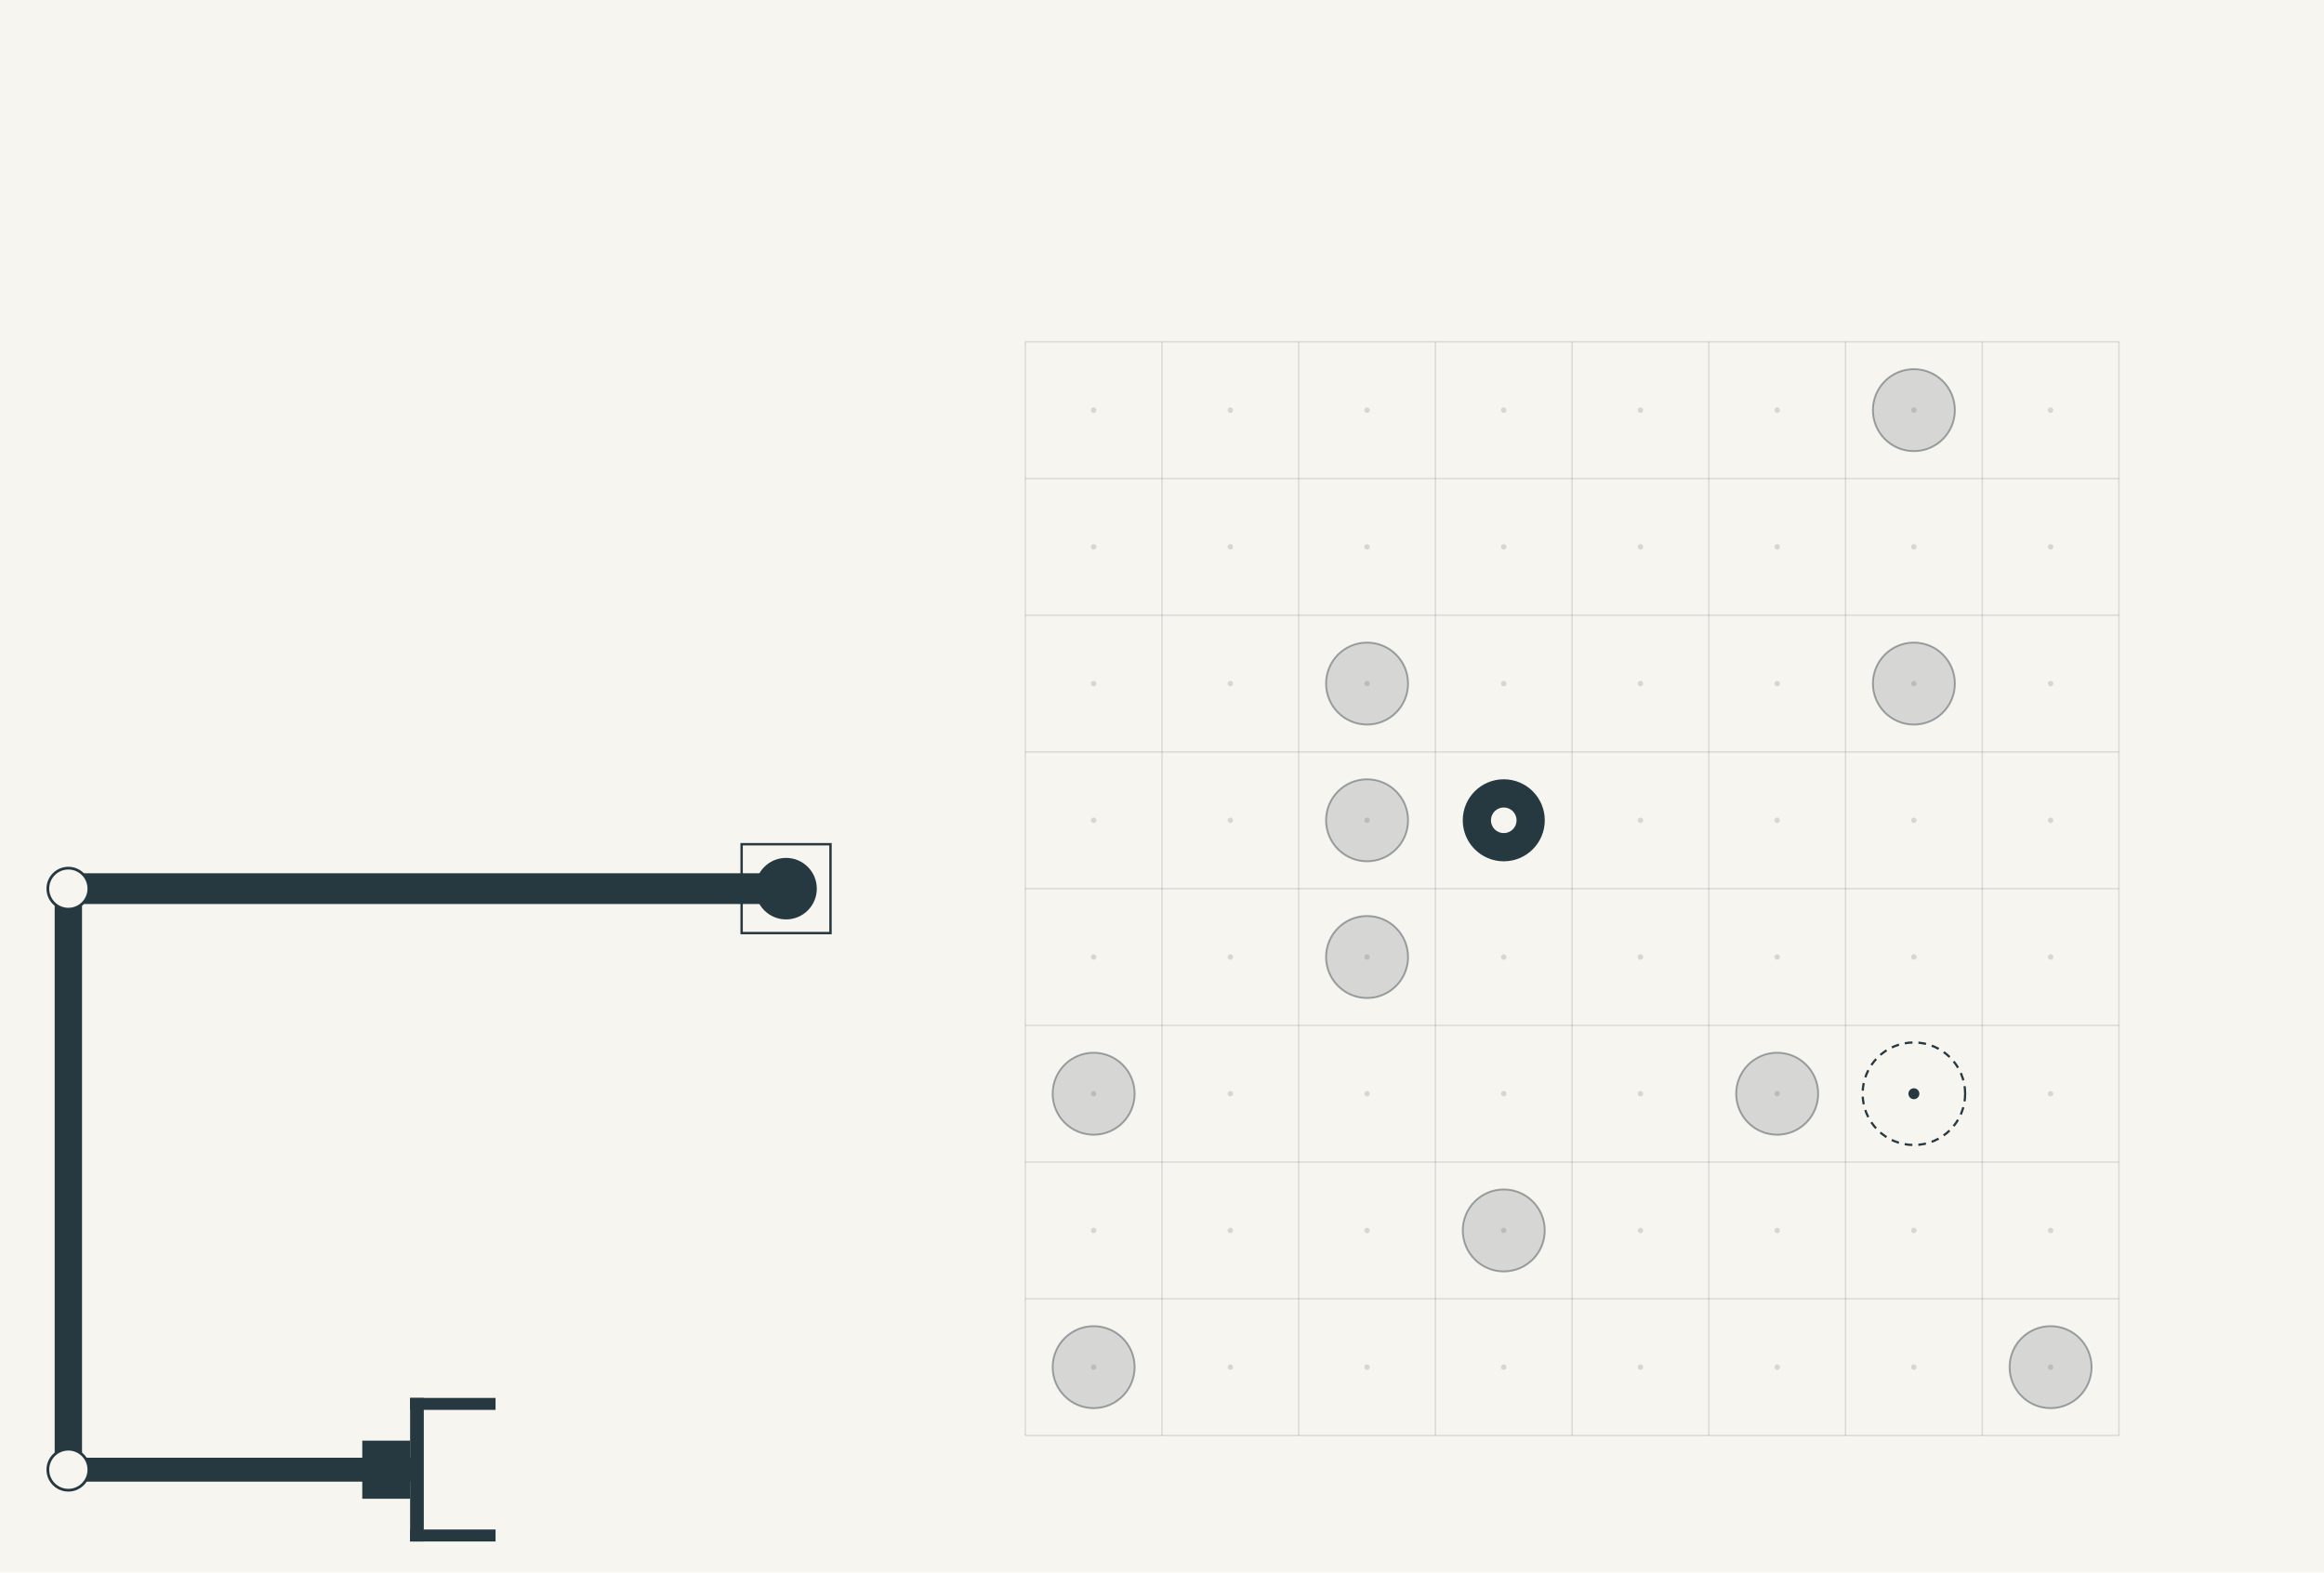
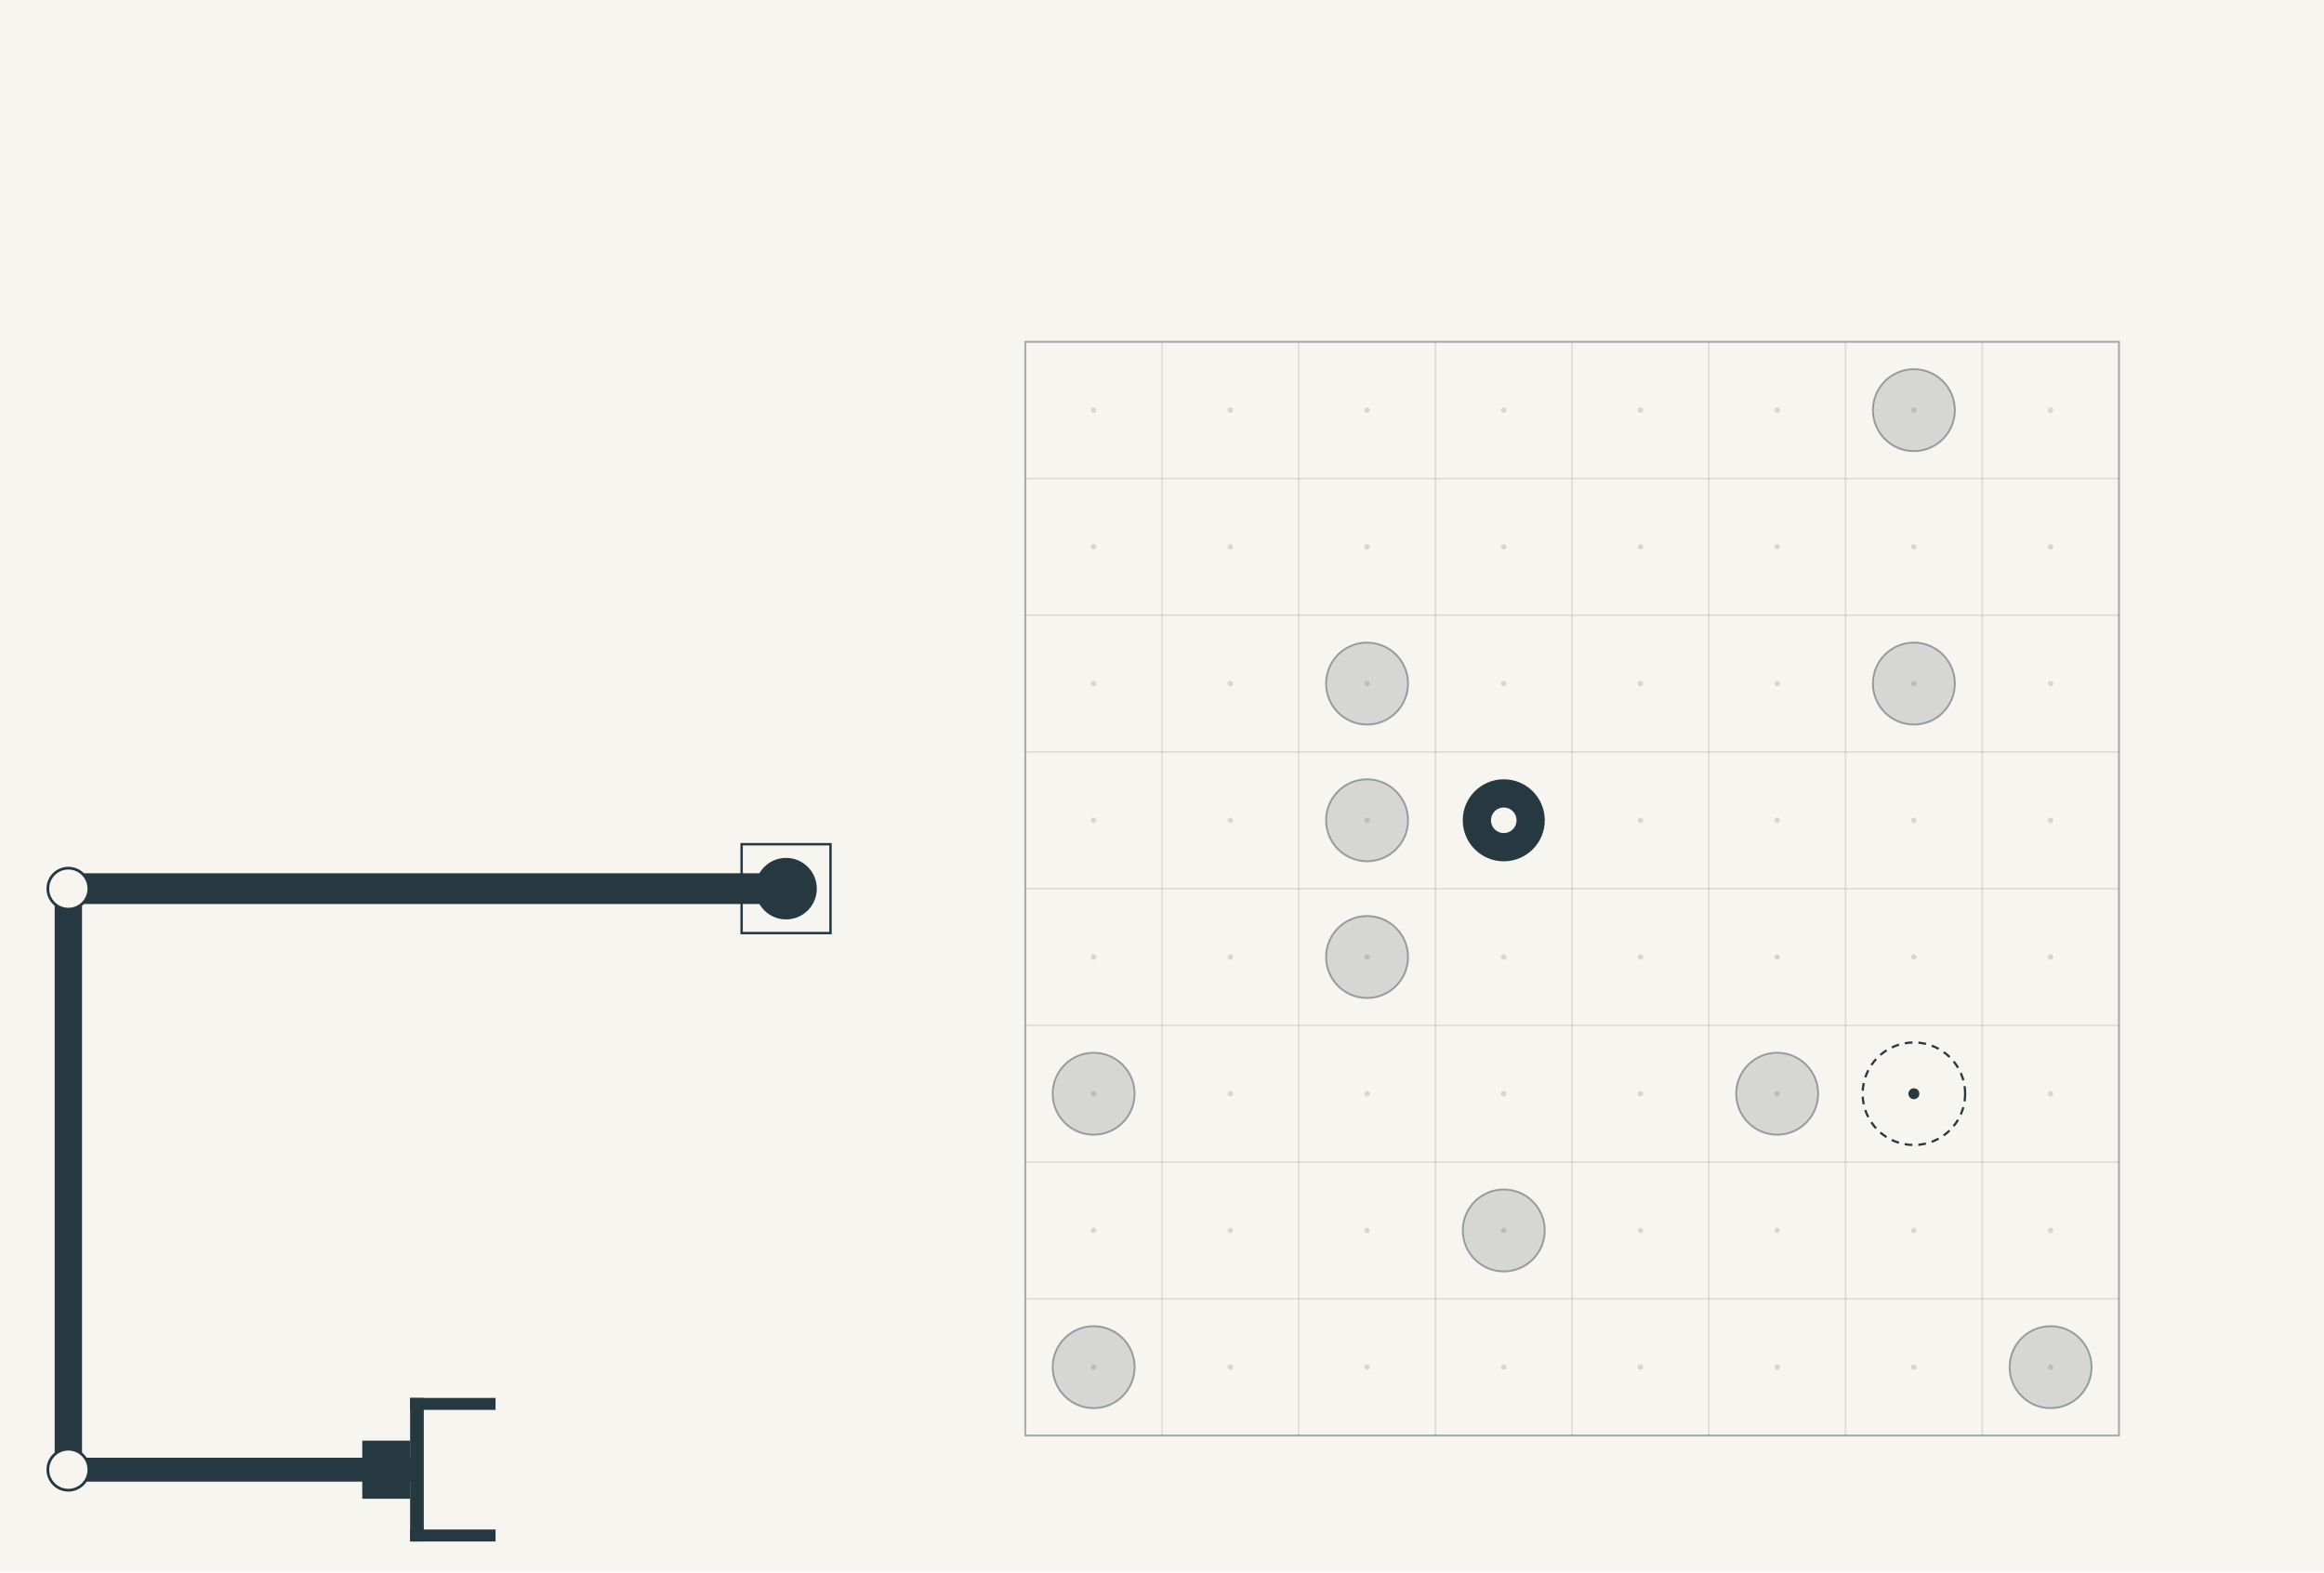
<svg xmlns="http://www.w3.org/2000/svg" viewBox="0 0 1360 920" width="1360" height="920" fill="none" shape-rendering="geometricPrecision">
  <rect width="100%" height="100%" fill="#F7F5F0" />
  <g id="lattice">
    <g id="lattice-lines" stroke="#263840" stroke-width="0.9" stroke-opacity="0.13" fill="none">
      <path d="M600,840 L600,200" />
      <path d="M680,840 L680,200" />
      <path d="M760,840 L760,200" />
      <path d="M840,840 L840,200" />
      <path d="M920,840 L920,200" />
      <path d="M1000,840 L1000,200" />
      <path d="M1080,840 L1080,200" />
      <path d="M1160,840 L1160,200" />
      <path d="M1240,840 L1240,200" />
      <path d="M600,840 L1240,840" />
      <path d="M600,760 L1240,760" />
      <path d="M600,680 L1240,680" />
      <path d="M600,600 L1240,600" />
      <path d="M600,520 L1240,520" />
      <path d="M600,440 L1240,440" />
      <path d="M600,360 L1240,360" />
      <path d="M600,280 L1240,280" />
      <path d="M600,200 L1240,200" />
    </g>
+     <rect x="600" y="200" width="640" height="640" stroke="#263840" stroke-opacity="0.3" stroke-width="1.2" />
    <g id="lattice-centres">
      <circle cx="640" cy="800" r="1.6" fill="#263840" fill-opacity="0.16" />
      <circle cx="720" cy="800" r="1.6" fill="#263840" fill-opacity="0.16" />
      <circle cx="800" cy="800" r="1.6" fill="#263840" fill-opacity="0.16" />
      <circle cx="880" cy="800" r="1.6" fill="#263840" fill-opacity="0.16" />
      <circle cx="960" cy="800" r="1.6" fill="#263840" fill-opacity="0.16" />
      <circle cx="1040" cy="800" r="1.6" fill="#263840" fill-opacity="0.16" />
      <circle cx="1120" cy="800" r="1.6" fill="#263840" fill-opacity="0.16" />
      <circle cx="1200" cy="800" r="1.6" fill="#263840" fill-opacity="0.16" />
      <circle cx="640" cy="720" r="1.6" fill="#263840" fill-opacity="0.16" />
      <circle cx="720" cy="720" r="1.6" fill="#263840" fill-opacity="0.16" />
      <circle cx="800" cy="720" r="1.6" fill="#263840" fill-opacity="0.16" />
      <circle cx="880" cy="720" r="1.6" fill="#263840" fill-opacity="0.16" />
      <circle cx="960" cy="720" r="1.6" fill="#263840" fill-opacity="0.16" />
      <circle cx="1040" cy="720" r="1.6" fill="#263840" fill-opacity="0.16" />
      <circle cx="1120" cy="720" r="1.6" fill="#263840" fill-opacity="0.16" />
      <circle cx="1200" cy="720" r="1.6" fill="#263840" fill-opacity="0.16" />
      <circle cx="640" cy="640" r="1.6" fill="#263840" fill-opacity="0.16" />
      <circle cx="720" cy="640" r="1.6" fill="#263840" fill-opacity="0.16" />
      <circle cx="800" cy="640" r="1.6" fill="#263840" fill-opacity="0.16" />
      <circle cx="880" cy="640" r="1.6" fill="#263840" fill-opacity="0.16" />
      <circle cx="960" cy="640" r="1.6" fill="#263840" fill-opacity="0.16" />
      <circle cx="1040" cy="640" r="1.6" fill="#263840" fill-opacity="0.16" />
      <circle cx="1120" cy="640" r="1.6" fill="#263840" fill-opacity="0.16" />
      <circle cx="1200" cy="640" r="1.6" fill="#263840" fill-opacity="0.16" />
      <circle cx="640" cy="560" r="1.6" fill="#263840" fill-opacity="0.16" />
      <circle cx="720" cy="560" r="1.6" fill="#263840" fill-opacity="0.16" />
      <circle cx="800" cy="560" r="1.6" fill="#263840" fill-opacity="0.16" />
      <circle cx="880" cy="560" r="1.6" fill="#263840" fill-opacity="0.16" />
      <circle cx="960" cy="560" r="1.6" fill="#263840" fill-opacity="0.16" />
      <circle cx="1040" cy="560" r="1.6" fill="#263840" fill-opacity="0.16" />
      <circle cx="1120" cy="560" r="1.6" fill="#263840" fill-opacity="0.16" />
      <circle cx="1200" cy="560" r="1.6" fill="#263840" fill-opacity="0.16" />
      <circle cx="640" cy="480" r="1.6" fill="#263840" fill-opacity="0.16" />
      <circle cx="720" cy="480" r="1.6" fill="#263840" fill-opacity="0.16" />
      <circle cx="800" cy="480" r="1.6" fill="#263840" fill-opacity="0.16" />
      <circle cx="880" cy="480" r="1.6" fill="#263840" fill-opacity="0.16" />
      <circle cx="960" cy="480" r="1.6" fill="#263840" fill-opacity="0.16" />
      <circle cx="1040" cy="480" r="1.6" fill="#263840" fill-opacity="0.16" />
      <circle cx="1120" cy="480" r="1.6" fill="#263840" fill-opacity="0.16" />
      <circle cx="1200" cy="480" r="1.6" fill="#263840" fill-opacity="0.16" />
      <circle cx="640" cy="400" r="1.6" fill="#263840" fill-opacity="0.16" />
      <circle cx="720" cy="400" r="1.6" fill="#263840" fill-opacity="0.16" />
      <circle cx="800" cy="400" r="1.6" fill="#263840" fill-opacity="0.16" />
      <circle cx="880" cy="400" r="1.6" fill="#263840" fill-opacity="0.16" />
      <circle cx="960" cy="400" r="1.6" fill="#263840" fill-opacity="0.16" />
      <circle cx="1040" cy="400" r="1.6" fill="#263840" fill-opacity="0.16" />
      <circle cx="1120" cy="400" r="1.6" fill="#263840" fill-opacity="0.16" />
      <circle cx="1200" cy="400" r="1.6" fill="#263840" fill-opacity="0.16" />
      <circle cx="640" cy="320" r="1.6" fill="#263840" fill-opacity="0.16" />
      <circle cx="720" cy="320" r="1.6" fill="#263840" fill-opacity="0.16" />
      <circle cx="800" cy="320" r="1.6" fill="#263840" fill-opacity="0.16" />
      <circle cx="880" cy="320" r="1.6" fill="#263840" fill-opacity="0.16" />
      <circle cx="960" cy="320" r="1.6" fill="#263840" fill-opacity="0.16" />
      <circle cx="1040" cy="320" r="1.6" fill="#263840" fill-opacity="0.16" />
      <circle cx="1120" cy="320" r="1.6" fill="#263840" fill-opacity="0.16" />
      <circle cx="1200" cy="320" r="1.6" fill="#263840" fill-opacity="0.16" />
      <circle cx="640" cy="240" r="1.6" fill="#263840" fill-opacity="0.16" />
      <circle cx="720" cy="240" r="1.6" fill="#263840" fill-opacity="0.16" />
      <circle cx="800" cy="240" r="1.6" fill="#263840" fill-opacity="0.16" />
      <circle cx="880" cy="240" r="1.6" fill="#263840" fill-opacity="0.16" />
      <circle cx="960" cy="240" r="1.6" fill="#263840" fill-opacity="0.16" />
      <circle cx="1040" cy="240" r="1.6" fill="#263840" fill-opacity="0.16" />
      <circle cx="1120" cy="240" r="1.6" fill="#263840" fill-opacity="0.16" />
      <circle cx="1200" cy="240" r="1.6" fill="#263840" fill-opacity="0.16" />
    </g>
  </g>
  <g id="goal">
    <circle cx="1120" cy="640" r="30" fill="none" stroke="#263840" stroke-width="1.3" stroke-dasharray="4.5 3.5" />
    <circle cx="1120" cy="640" r="3.2" fill="#263840" />
  </g>
  <g id="discs-context">
    <circle cx="1120" cy="240" r="24" id="c0" fill="#263840" fill-opacity="0.16" stroke="#263840" stroke-opacity="0.42" stroke-width="1.1" />
    <circle cx="1120" cy="400" r="24" id="c1" fill="#263840" fill-opacity="0.16" stroke="#263840" stroke-opacity="0.42" stroke-width="1.1" />
    <circle cx="640" cy="800" r="24" id="c2" fill="#263840" fill-opacity="0.16" stroke="#263840" stroke-opacity="0.42" stroke-width="1.1" />
    <circle cx="880" cy="720" r="24" id="c3" fill="#263840" fill-opacity="0.16" stroke="#263840" stroke-opacity="0.42" stroke-width="1.1" />
    <circle cx="1200" cy="800" r="24" id="c4" fill="#263840" fill-opacity="0.16" stroke="#263840" stroke-opacity="0.42" stroke-width="1.1" />
    <circle cx="640" cy="640" r="24" id="c5" fill="#263840" fill-opacity="0.16" stroke="#263840" stroke-opacity="0.42" stroke-width="1.1" />
  </g>
  <g id="blockers-initial">
    <circle cx="800" cy="400" r="24" id="b1" fill="#263840" fill-opacity="0.16" stroke="#263840" stroke-opacity="0.42" stroke-width="1.1" />
    <circle cx="800" cy="560" r="24" id="b2" fill="#263840" fill-opacity="0.16" stroke="#263840" stroke-opacity="0.42" stroke-width="1.1" />
    <circle cx="800" cy="480" r="24" id="b3" fill="#263840" fill-opacity="0.16" stroke="#263840" stroke-opacity="0.42" stroke-width="1.1" />
    <circle cx="1040" cy="640" r="24" id="b4" fill="#263840" fill-opacity="0.16" stroke="#263840" stroke-opacity="0.42" stroke-width="1.1" />
  </g>
  <g id="target">
    <circle cx="880" cy="480" r="24" fill="#263840" />
    <circle cx="880" cy="480" r="7.5" fill="#F7F5F0" />
  </g>
  <g id="robot-home" opacity="1">
    <rect x="-26" y="-26" width="52" height="52" transform="translate(460 520) rotate(-0)" fill="#F7F5F0" stroke="#263840" stroke-width="1.4" />
    <circle cx="460" cy="520" r="18" fill="#263840" />
    <circle cx="460" cy="520" r="5.5" fill="#F7F5F0" />
    <path d="M460,520 L40,520" stroke="#263840" stroke-width="18" stroke-linecap="round" />
    <path d="M40,520 L40,860" stroke="#263840" stroke-width="16" stroke-linecap="round" />
    <path d="M40,860 L240,860" stroke="#263840" stroke-width="14" stroke-linecap="round" />
    <rect x="-14" y="-17" width="28" height="34" transform="translate(226 860) rotate(-360)" fill="#263840" />
    <rect x="-4" y="-42" width="8" height="84" transform="translate(244 860) rotate(-360)" fill="#263840" />
    <rect x="-25" y="-3.5" width="50" height="7" transform="translate(265 898.5) rotate(-360)" fill="#263840" />
    <rect x="-25" y="-3.5" width="50" height="7" transform="translate(265 821.5) rotate(-360)" fill="#263840" />
    <circle cx="40" cy="520" r="12" fill="#F7F5F0" stroke="#263840" stroke-width="1.6" />
    <circle cx="40" cy="860" r="12" fill="#F7F5F0" stroke="#263840" stroke-width="1.6" />
  </g>
</svg>
